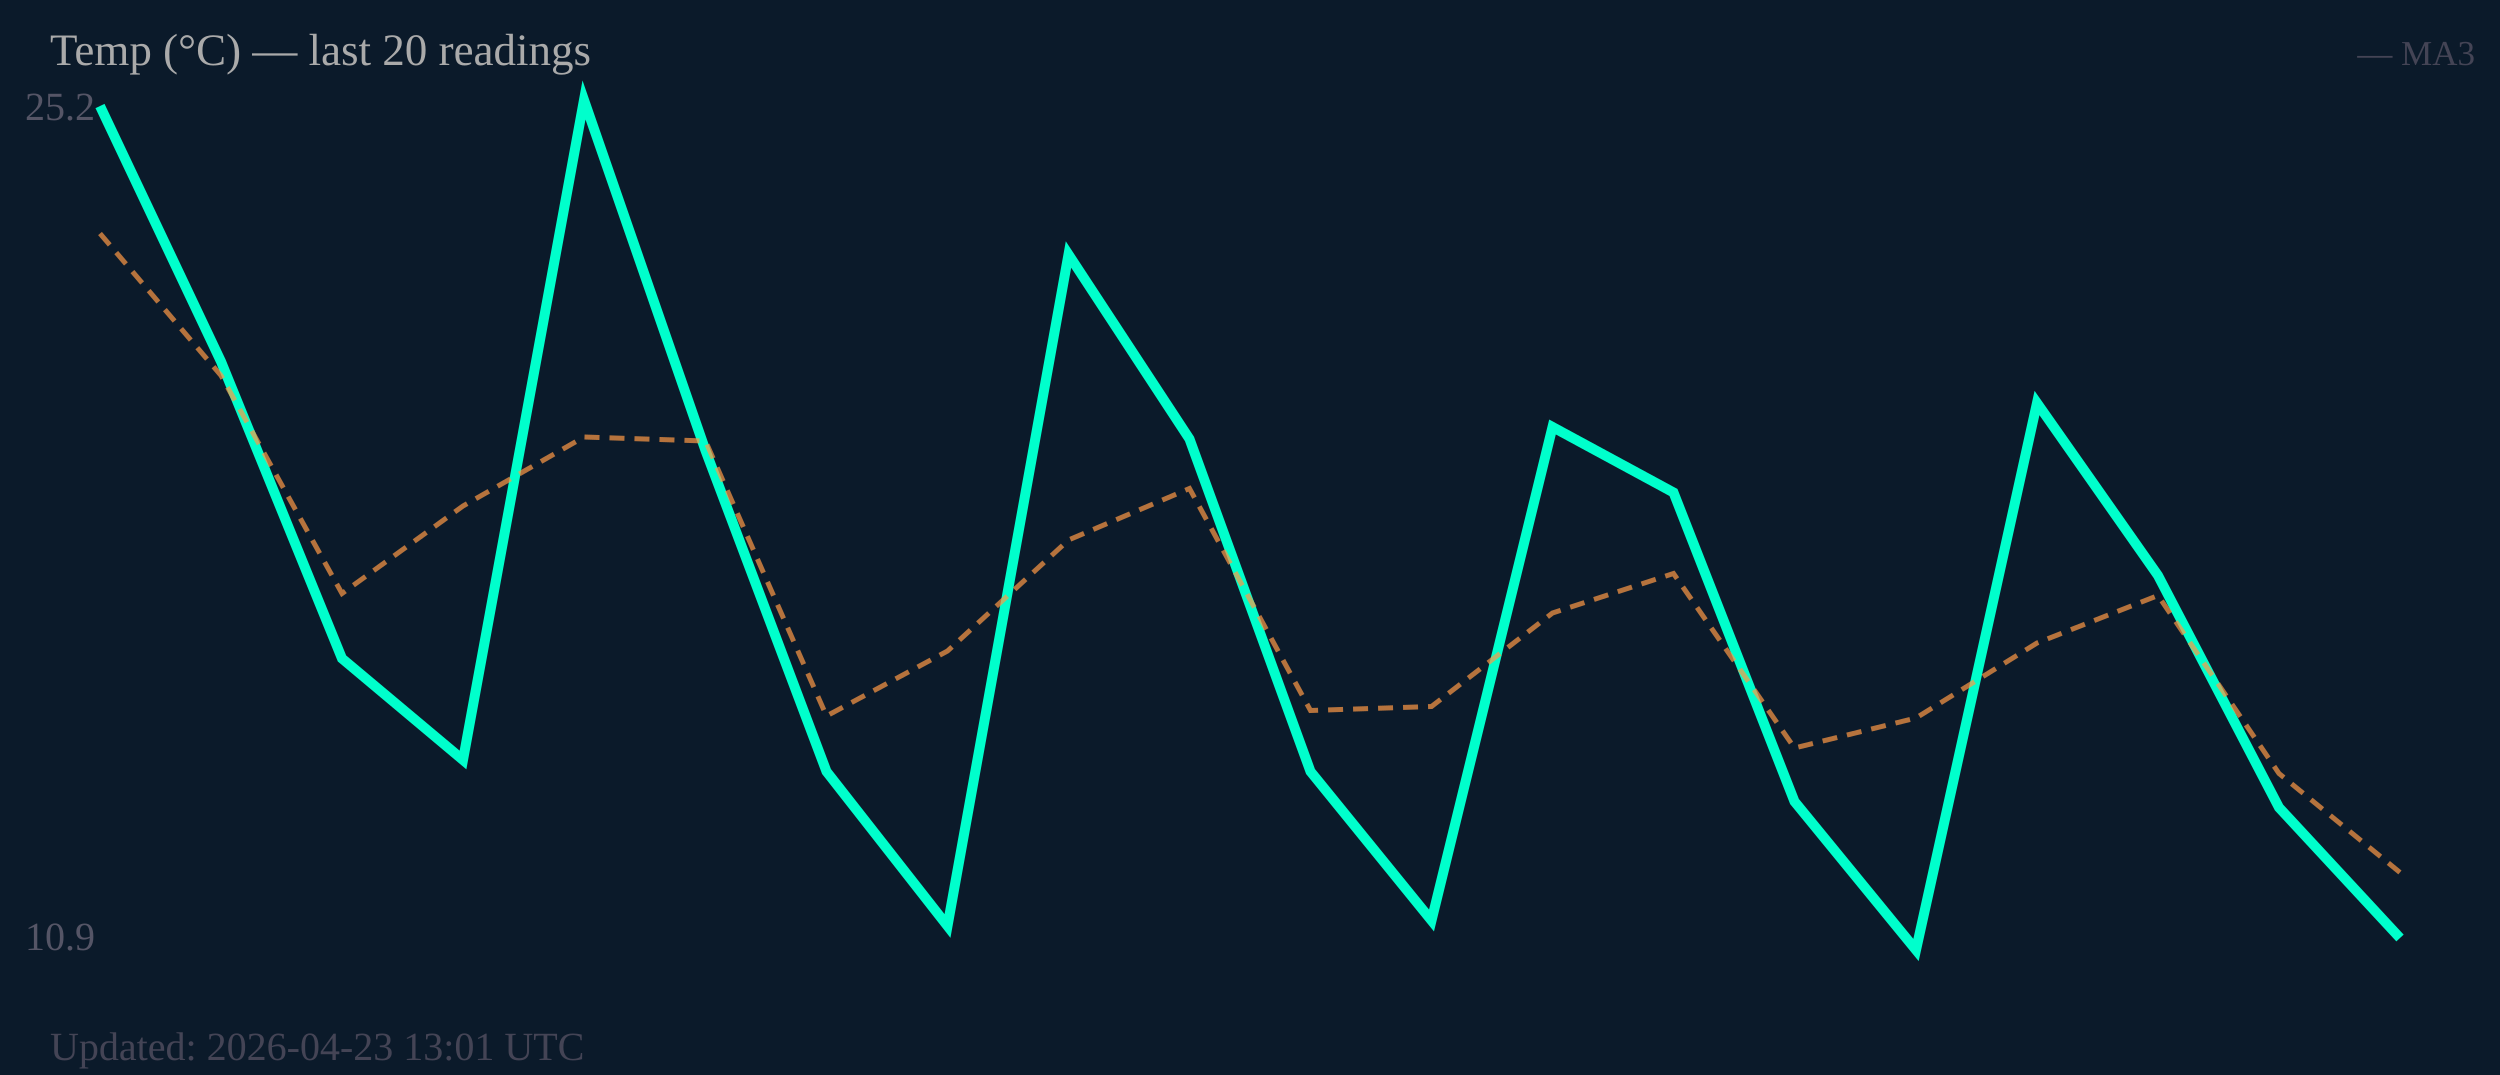
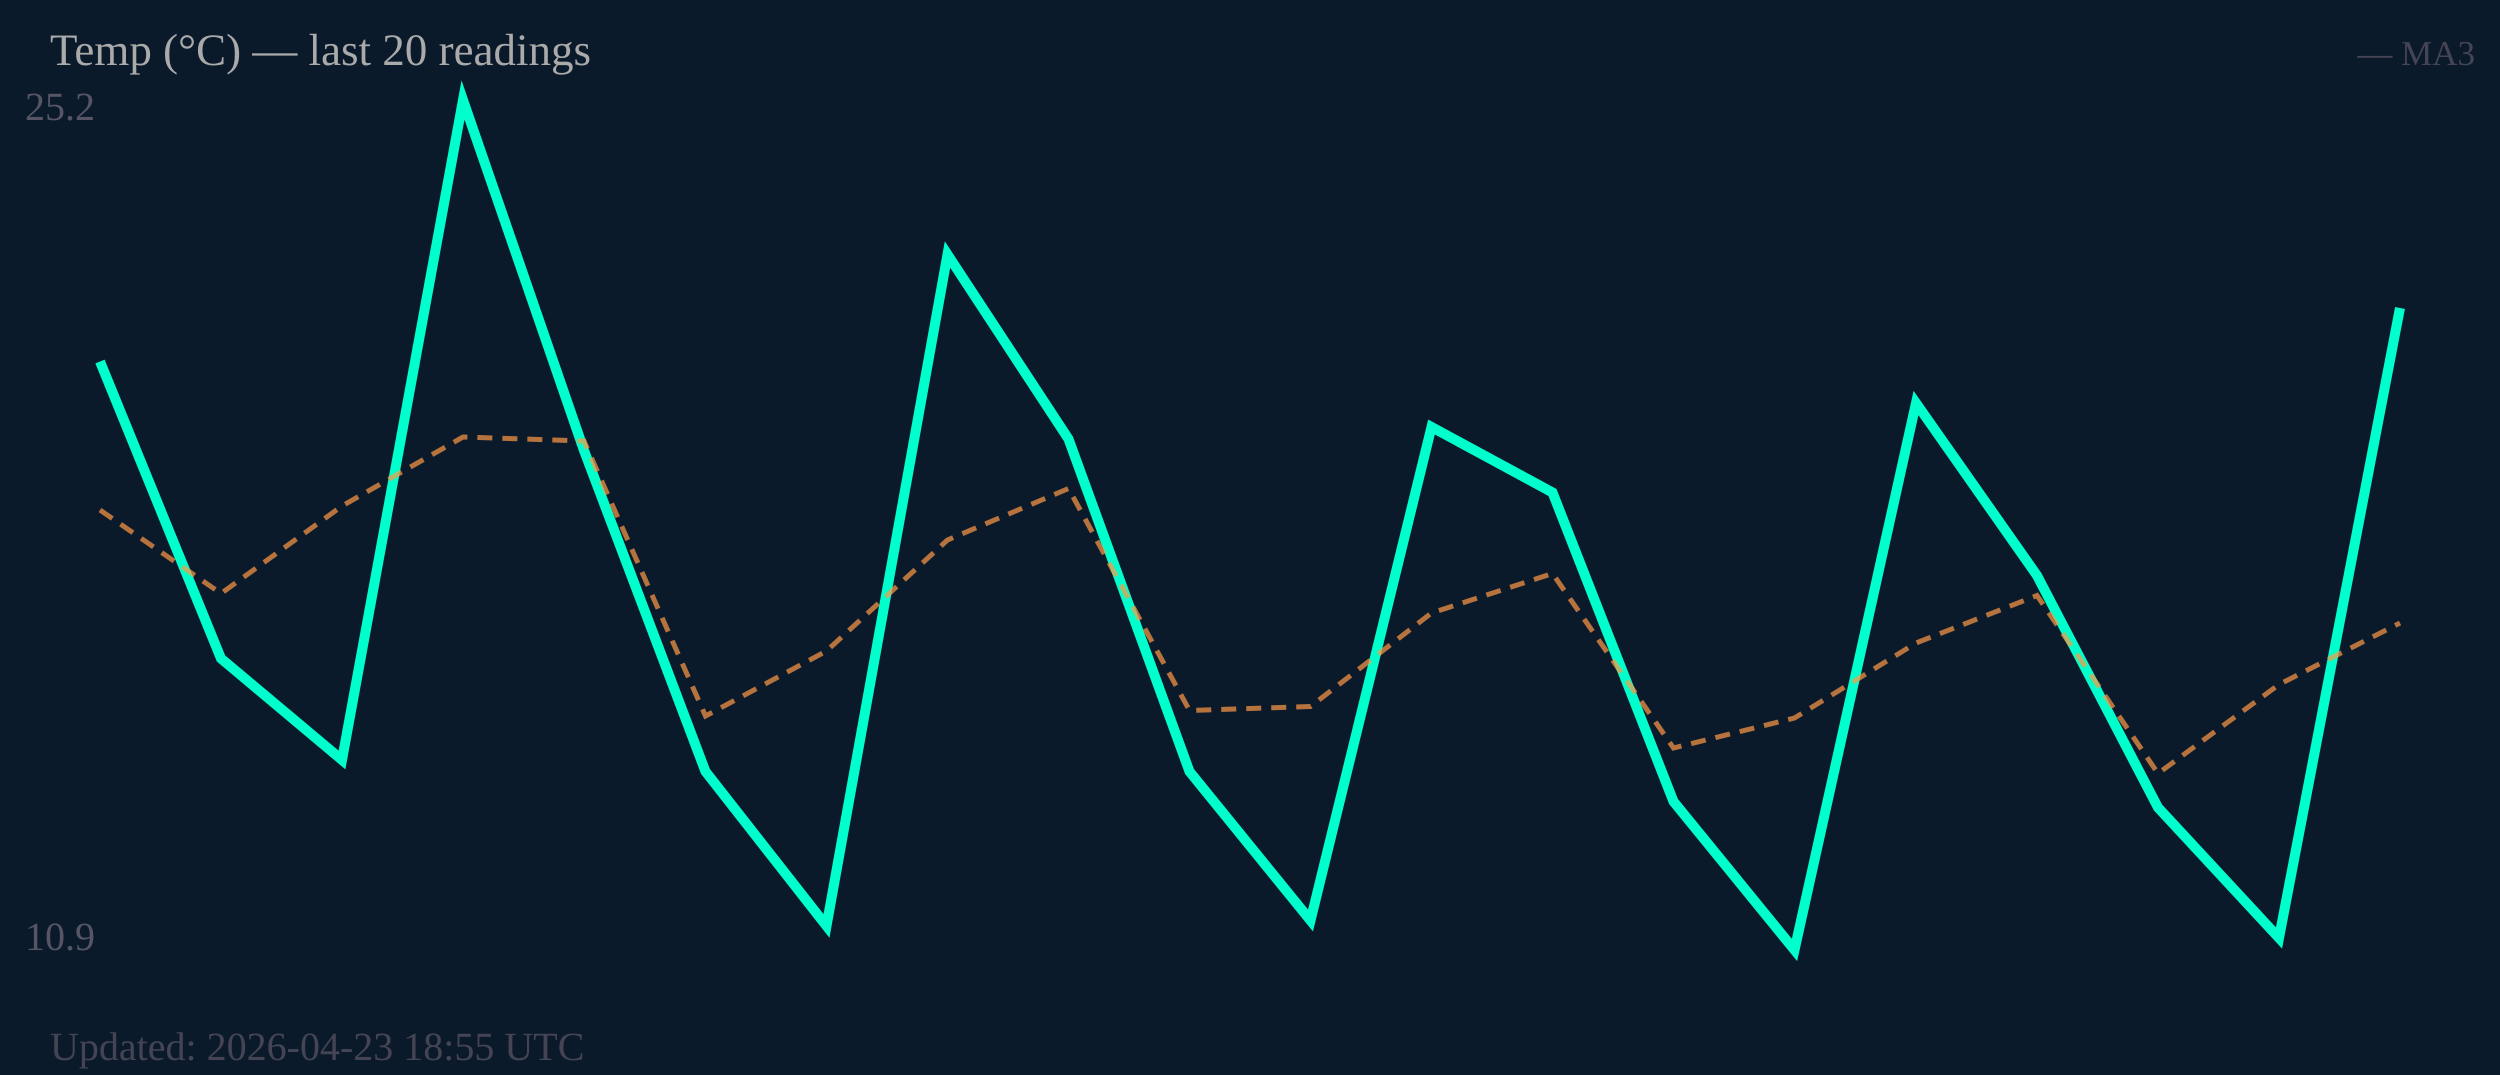
<svg xmlns="http://www.w3.org/2000/svg" width="500" height="215" viewBox="0 0 500 215">
  <rect width="500" height="215" fill="#0b1a2a" />
  <text x="5" y="24" font-size="8" fill="#556">25.2</text>
  <text x="5" y="190" font-size="8" fill="#556">10.9</text>
-   <polyline fill="none" stroke="#00ffcc" stroke-width="2" points="20.0,21.2 44.2,72.3 68.4,131.7 92.6,152.0 116.8,20.0 141.1,90.1 165.3,154.3 189.5,185.2 213.7,50.9 237.9,87.8 262.1,154.3 286.3,184.1 310.5,85.4 334.7,98.5 358.9,160.3 383.2,190.0 407.4,80.6 431.6,115.1 455.8,161.5 480.0,187.6" />
-   <polyline fill="none" stroke="#ff9944" stroke-width="1" stroke-dasharray="3,2" opacity="0.7" points="20.0,46.7 44.2,75.1 68.4,118.7 92.6,101.2 116.8,87.4 141.1,88.2 165.3,143.2 189.5,130.2 213.7,108.0 237.9,97.7 262.1,142.1 286.3,141.3 310.5,122.6 334.7,114.7 358.9,149.6 383.2,143.6 407.4,128.6 431.6,119.1 455.8,154.7 480.0,174.5" />
+   <polyline fill="none" stroke="#00ffcc" stroke-width="2" points="20.0,72.3 44.2,131.7 68.4,152.0 92.6,20.0 116.8,90.1 141.1,154.3 165.3,185.2 189.5,50.9 213.7,87.8 237.9,154.3 262.1,184.1 286.3,85.4 310.5,98.5 334.7,160.3 358.9,190.0 383.2,80.6 407.4,115.1 431.6,161.5 455.8,187.6 480.0,61.6" />
+   <polyline fill="none" stroke="#ff9944" stroke-width="1" stroke-dasharray="3,2" opacity="0.7" points="20.0,102.0 44.2,118.7 68.4,101.2 92.6,87.4 116.8,88.2 141.1,143.2 165.3,130.2 189.5,108.0 213.7,97.7 237.9,142.1 262.1,141.3 286.3,122.6 310.5,114.7 334.7,149.6 358.9,143.6 383.2,128.6 407.4,119.1 431.6,154.7 455.8,136.9 480.0,124.6" />
  <text x="10" y="13" font-size="9" fill="#aaa">Temp (°C) — last 20 readings</text>
  <text x="495" y="13" font-size="7" fill="#445" text-anchor="end">— MA3</text>
-   <text x="10" y="212" font-size="8" fill="#445">Updated: 2026-04-23 13:01 UTC</text>
+   <text x="10" y="212" font-size="8" fill="#445">Updated: 2026-04-23 18:55 UTC</text>
</svg>
